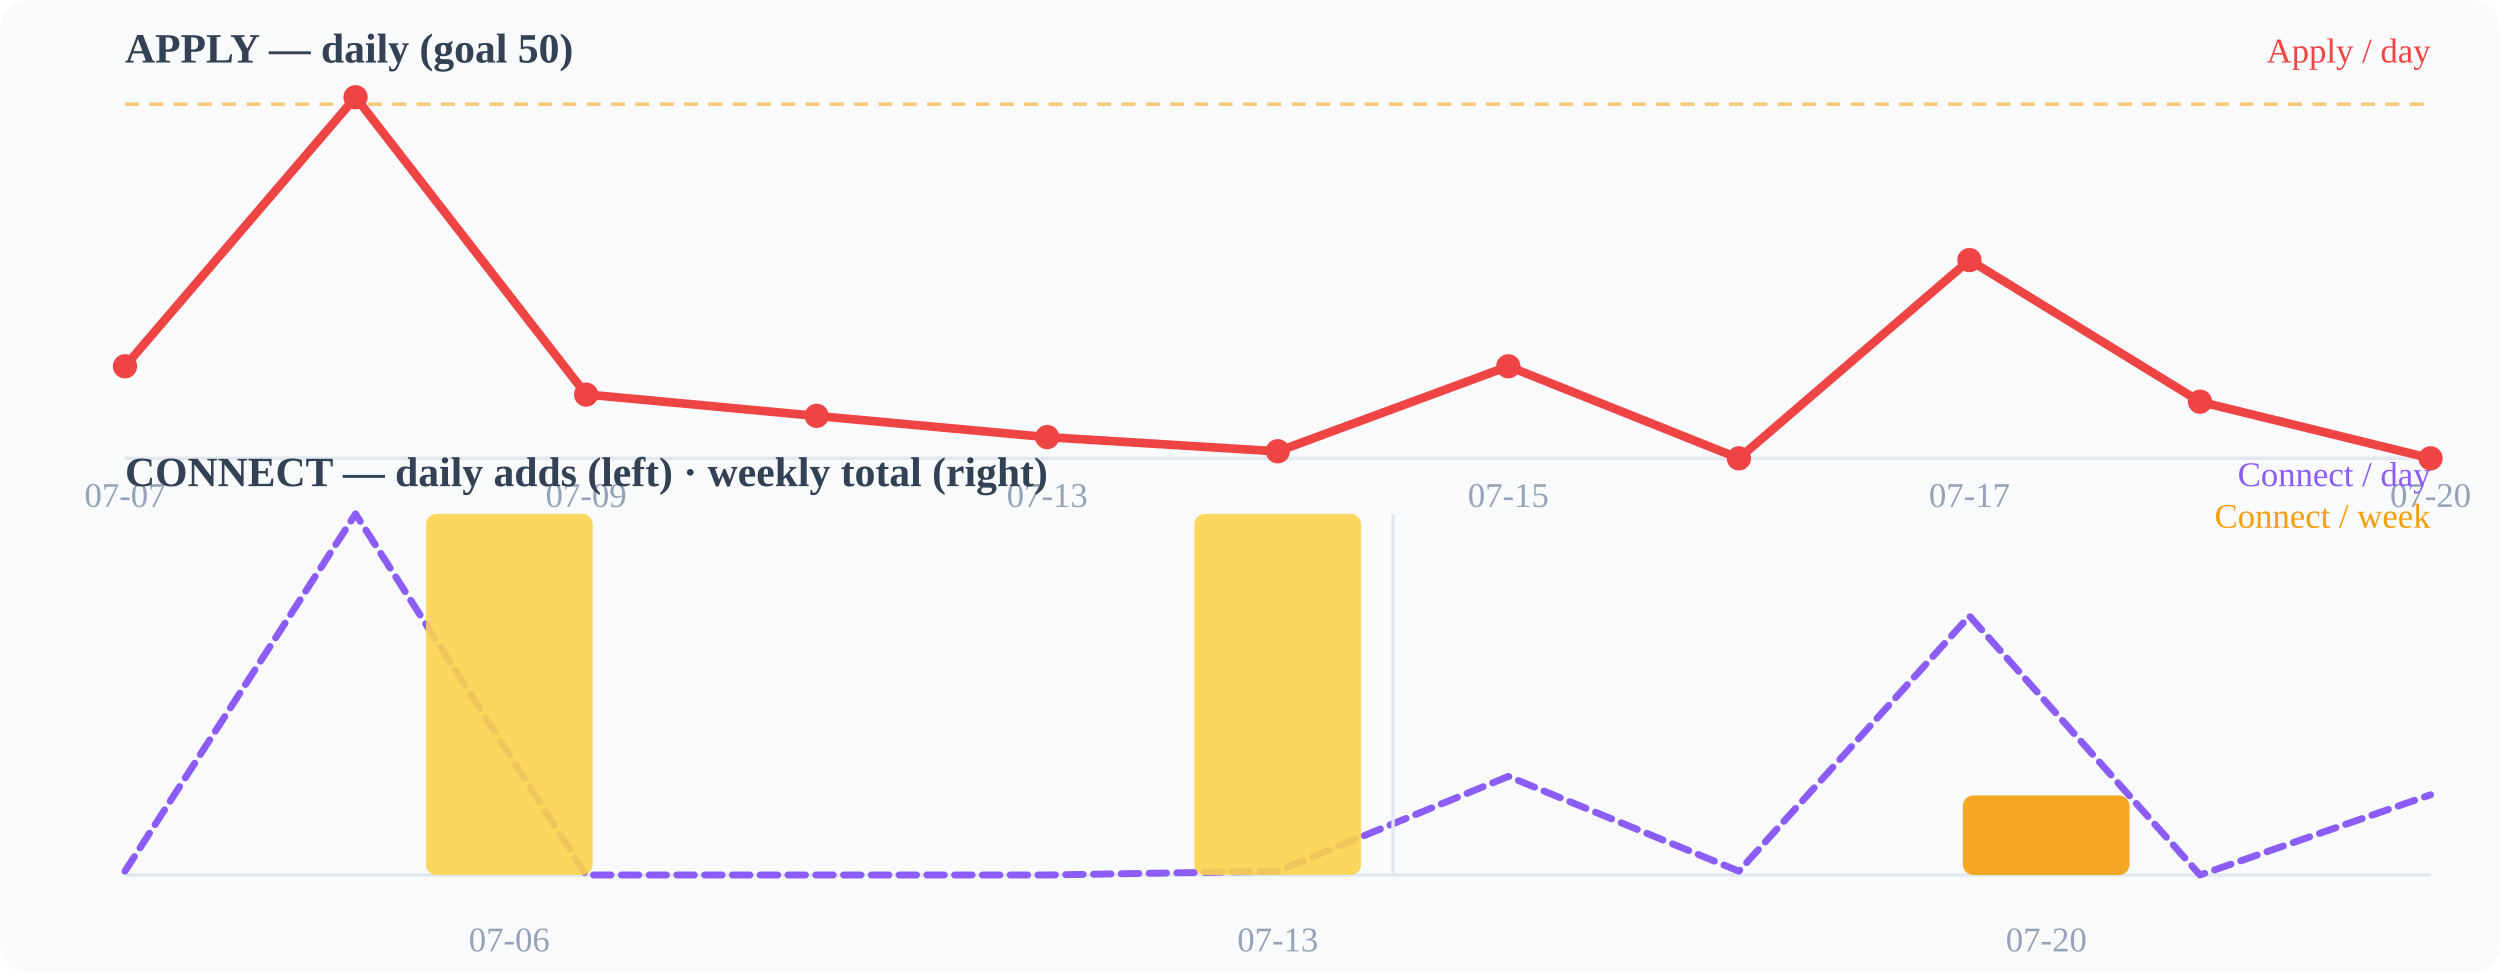
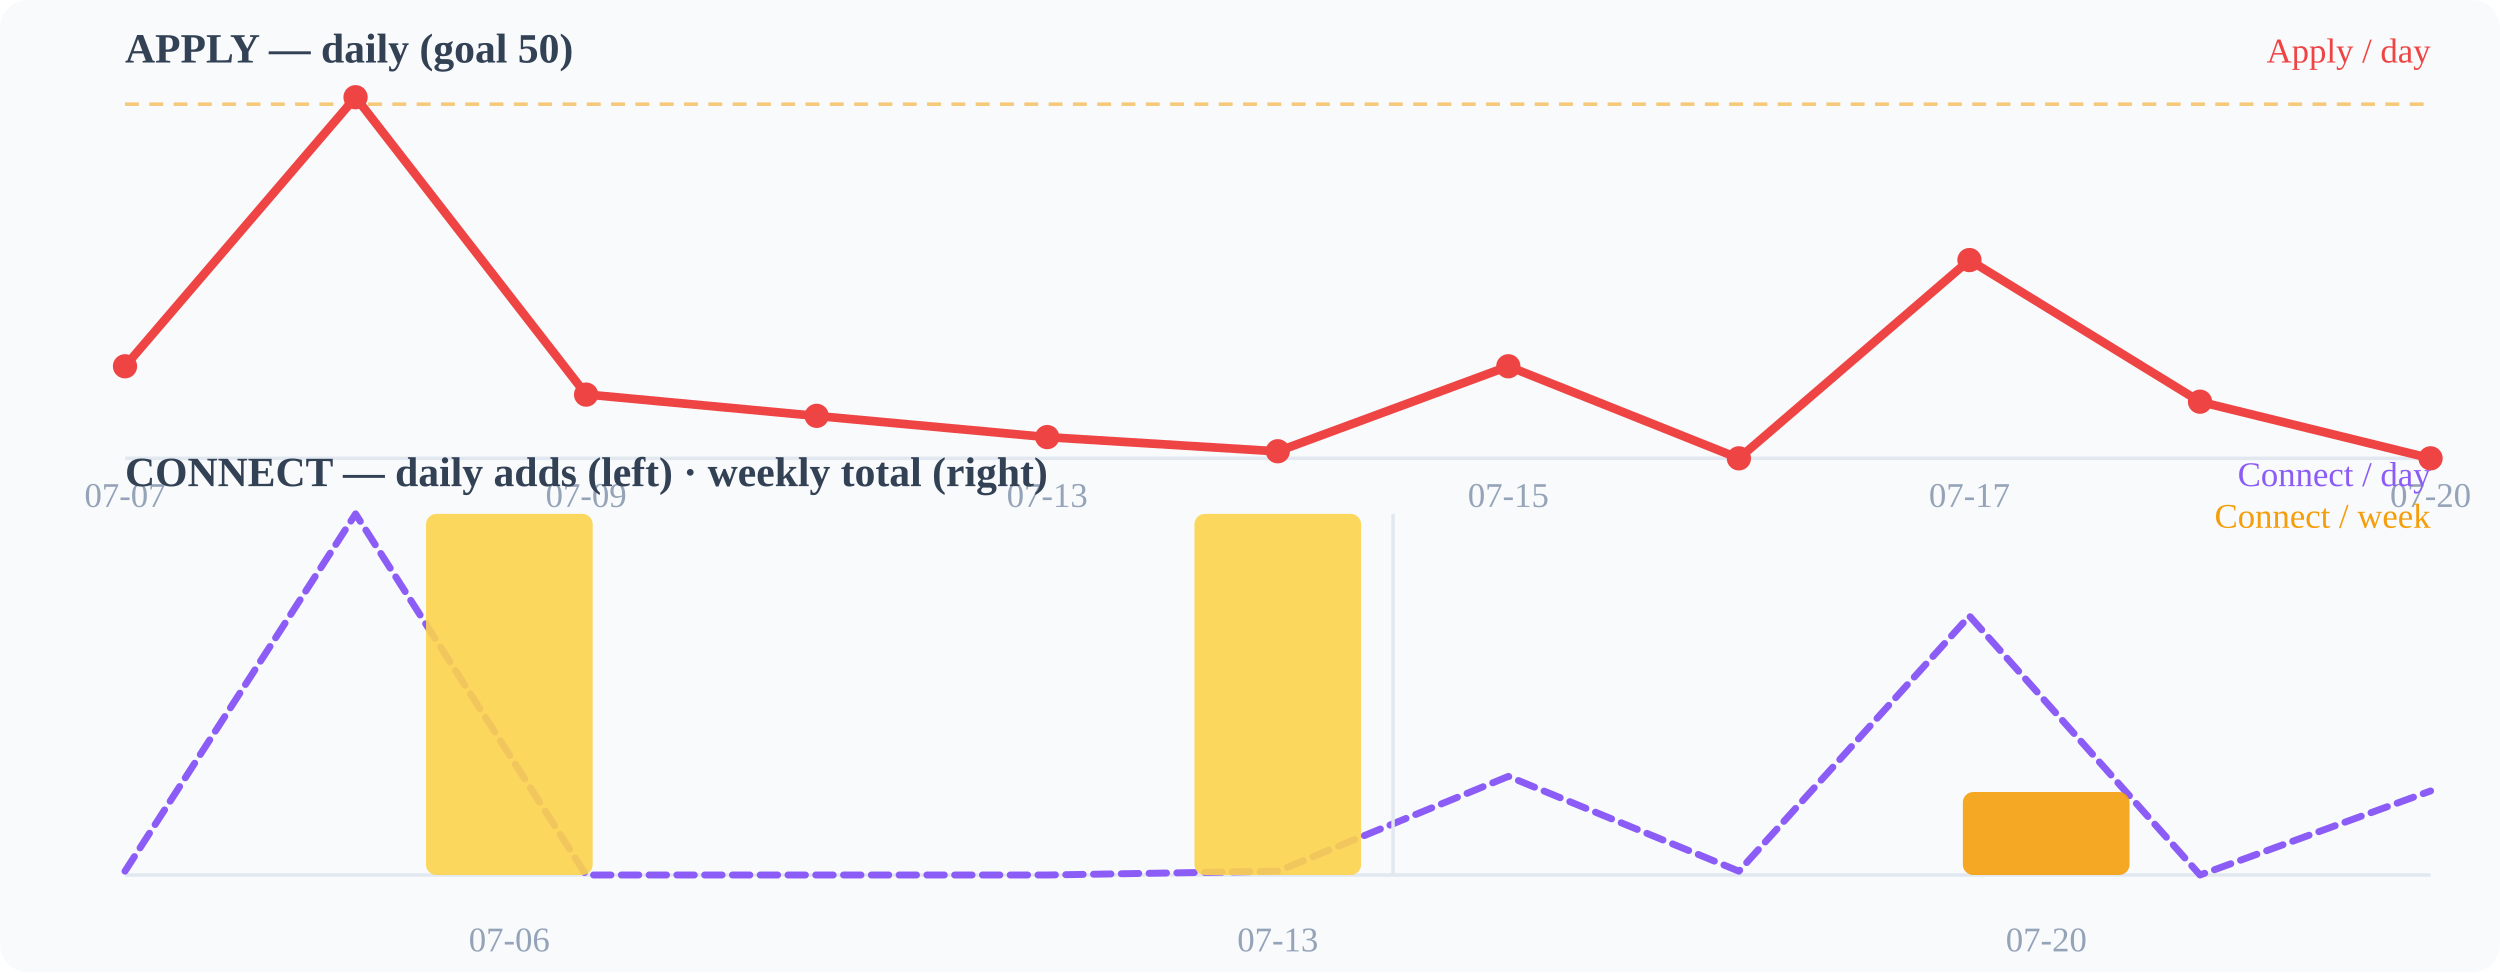
<svg xmlns="http://www.w3.org/2000/svg" width="720" height="280" viewBox="0 0 720 280">
  <rect width="720" height="280" fill="#f8fafc" rx="8" />
  <text x="36" y="18" font-size="12" font-weight="600" fill="#334155">APPLY — daily (goal 50)</text>
  <line x1="36" y1="132" x2="700" y2="132" stroke="#e2e8f0" stroke-width="1" />
  <line x1="36" y1="30.0" x2="700" y2="30.0" stroke="#f59e0b" stroke-width="1" stroke-dasharray="4 3" opacity="0.55" />
  <polyline points="36.0,105.5 102.4,28.0 168.8,113.6 235.2,119.8 301.6,125.9 368.0,130.0 434.4,105.5 500.8,132.0 567.2,74.9 633.6,115.7 700.0,132.0" fill="none" stroke="#ef4444" stroke-width="2.5" stroke-linecap="round" stroke-linejoin="round" />
  <circle cx="36" cy="105.49" r="3.5" fill="#ef4444" />
  <circle cx="102.4" cy="28" r="3.5" fill="#ef4444" />
  <circle cx="168.8" cy="113.647" r="3.5" fill="#ef4444" />
  <circle cx="235.2" cy="119.765" r="3.5" fill="#ef4444" />
  <circle cx="301.6" cy="125.882" r="3.5" fill="#ef4444" />
  <circle cx="368" cy="129.961" r="3.5" fill="#ef4444" />
  <circle cx="434.4" cy="105.49" r="3.5" fill="#ef4444" />
  <circle cx="500.8" cy="132" r="3.5" fill="#ef4444" />
  <circle cx="567.2" cy="74.902" r="3.5" fill="#ef4444" />
  <circle cx="633.6" cy="115.686" r="3.5" fill="#ef4444" />
  <circle cx="700" cy="132" r="3.5" fill="#ef4444" />
  <text x="36" y="146" font-size="10" fill="#94a3b8" text-anchor="middle">07-07</text>
  <text x="168.8" y="146" font-size="10" fill="#94a3b8" text-anchor="middle">07-09</text>
  <text x="301.6" y="146" font-size="10" fill="#94a3b8" text-anchor="middle">07-13</text>
  <text x="434.4" y="146" font-size="10" fill="#94a3b8" text-anchor="middle">07-15</text>
  <text x="567.2" y="146" font-size="10" fill="#94a3b8" text-anchor="middle">07-17</text>
  <text x="700" y="146" font-size="10" fill="#94a3b8" text-anchor="middle">07-20</text>
  <text x="36" y="140" font-size="12" font-weight="600" fill="#334155">CONNECT — daily adds (left) · weekly total (right)</text>
  <line x1="36" y1="252" x2="700" y2="252" stroke="#e2e8f0" stroke-width="1" />
-   <polyline points="36.0,250.9 102.4,148.0 168.8,252.0 235.2,252.0 301.6,252.0 368.0,250.9 434.4,223.6 500.8,250.9 567.2,177.4 633.6,252.0 700.0,228.9" fill="none" stroke="#8b5cf6" stroke-width="2" stroke-linecap="round" stroke-linejoin="round" stroke-dasharray="5 3" />
+   <polyline points="36.0,250.9 102.4,148.0 168.8,252.0 235.2,252.0 301.6,252.0 368.0,250.9 434.4,223.6 500.8,250.9 567.2,177.4 633.6,252.0 700.0,227.8" fill="none" stroke="#8b5cf6" stroke-width="2" stroke-linecap="round" stroke-linejoin="round" stroke-dasharray="5 3" />
  <rect x="122.7" y="148.0" width="48" height="104.0" rx="3" fill="#fcd34d" opacity="0.9" />
  <rect x="344.0" y="148.0" width="48" height="104.0" rx="3" fill="#fcd34d" opacity="0.9" />
-   <rect x="565.3" y="229.1" width="48" height="22.9" rx="3" fill="#f59e0b" opacity="0.9" />
+   <rect x="565.3" y="228.1" width="48" height="23.9" rx="3" fill="#f59e0b" opacity="0.9" />
  <line x1="401.2" y1="148" x2="401.2" y2="252" stroke="#e2e8f0" stroke-width="1" />
  <text x="146.667" y="274" font-size="10" fill="#94a3b8" text-anchor="middle">07-06</text>
  <text x="368" y="274" font-size="10" fill="#94a3b8" text-anchor="middle">07-13</text>
  <text x="589.333" y="274" font-size="10" fill="#94a3b8" text-anchor="middle">07-20</text>
  <text x="700" y="18" font-size="10" fill="#ef4444" text-anchor="end">Apply / day</text>
  <text x="700" y="140" font-size="10" fill="#8b5cf6" text-anchor="end">Connect / day</text>
  <text x="700" y="152" font-size="10" fill="#f59e0b" text-anchor="end">Connect / week</text>
</svg>
